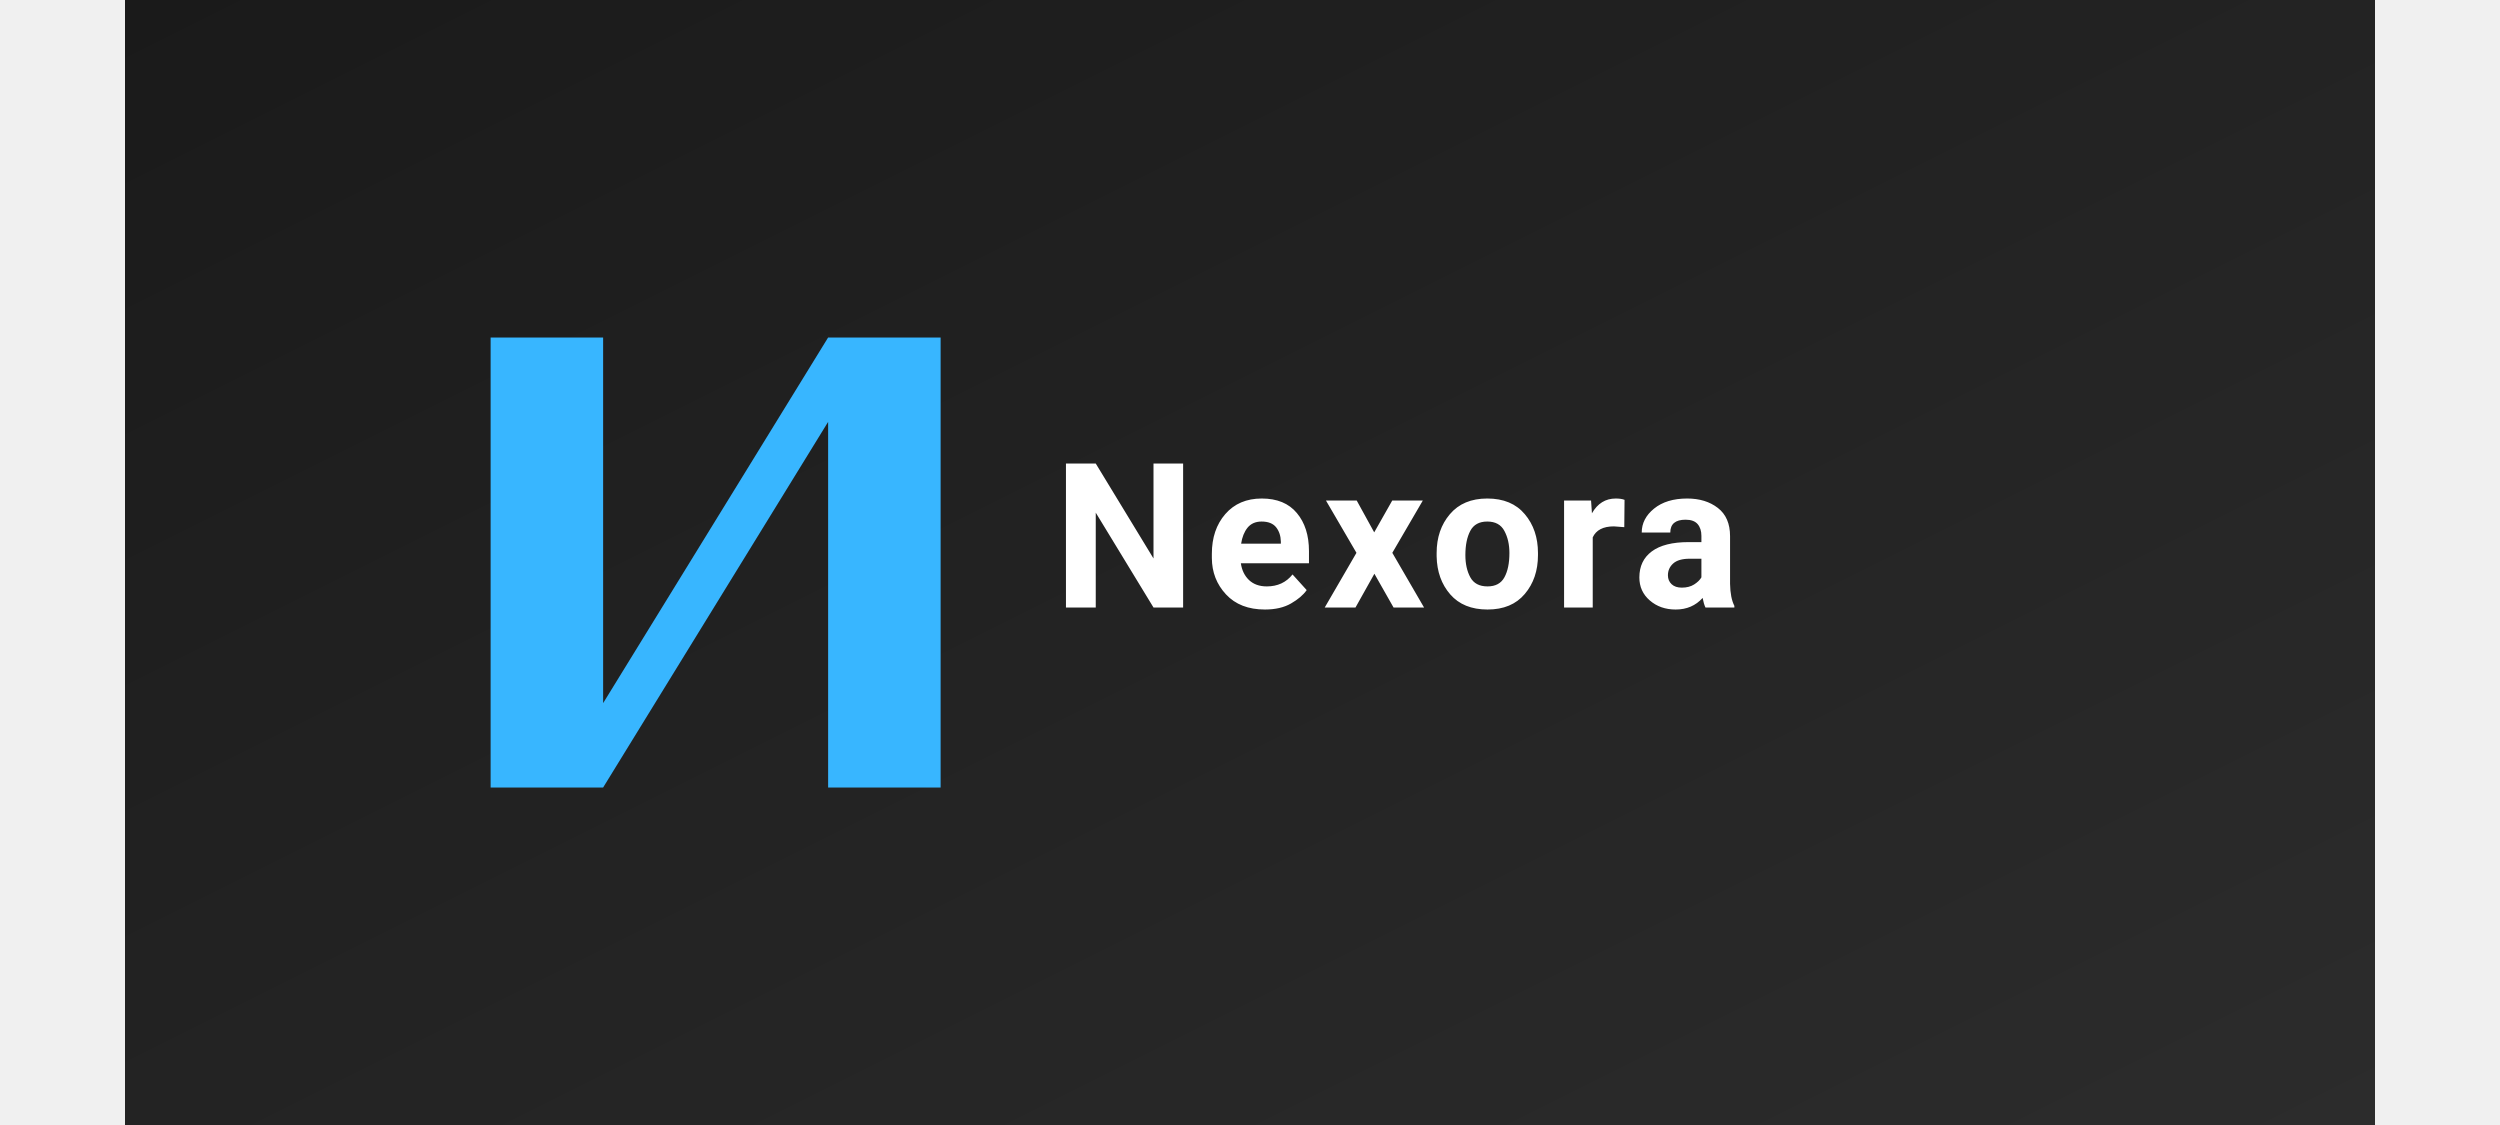
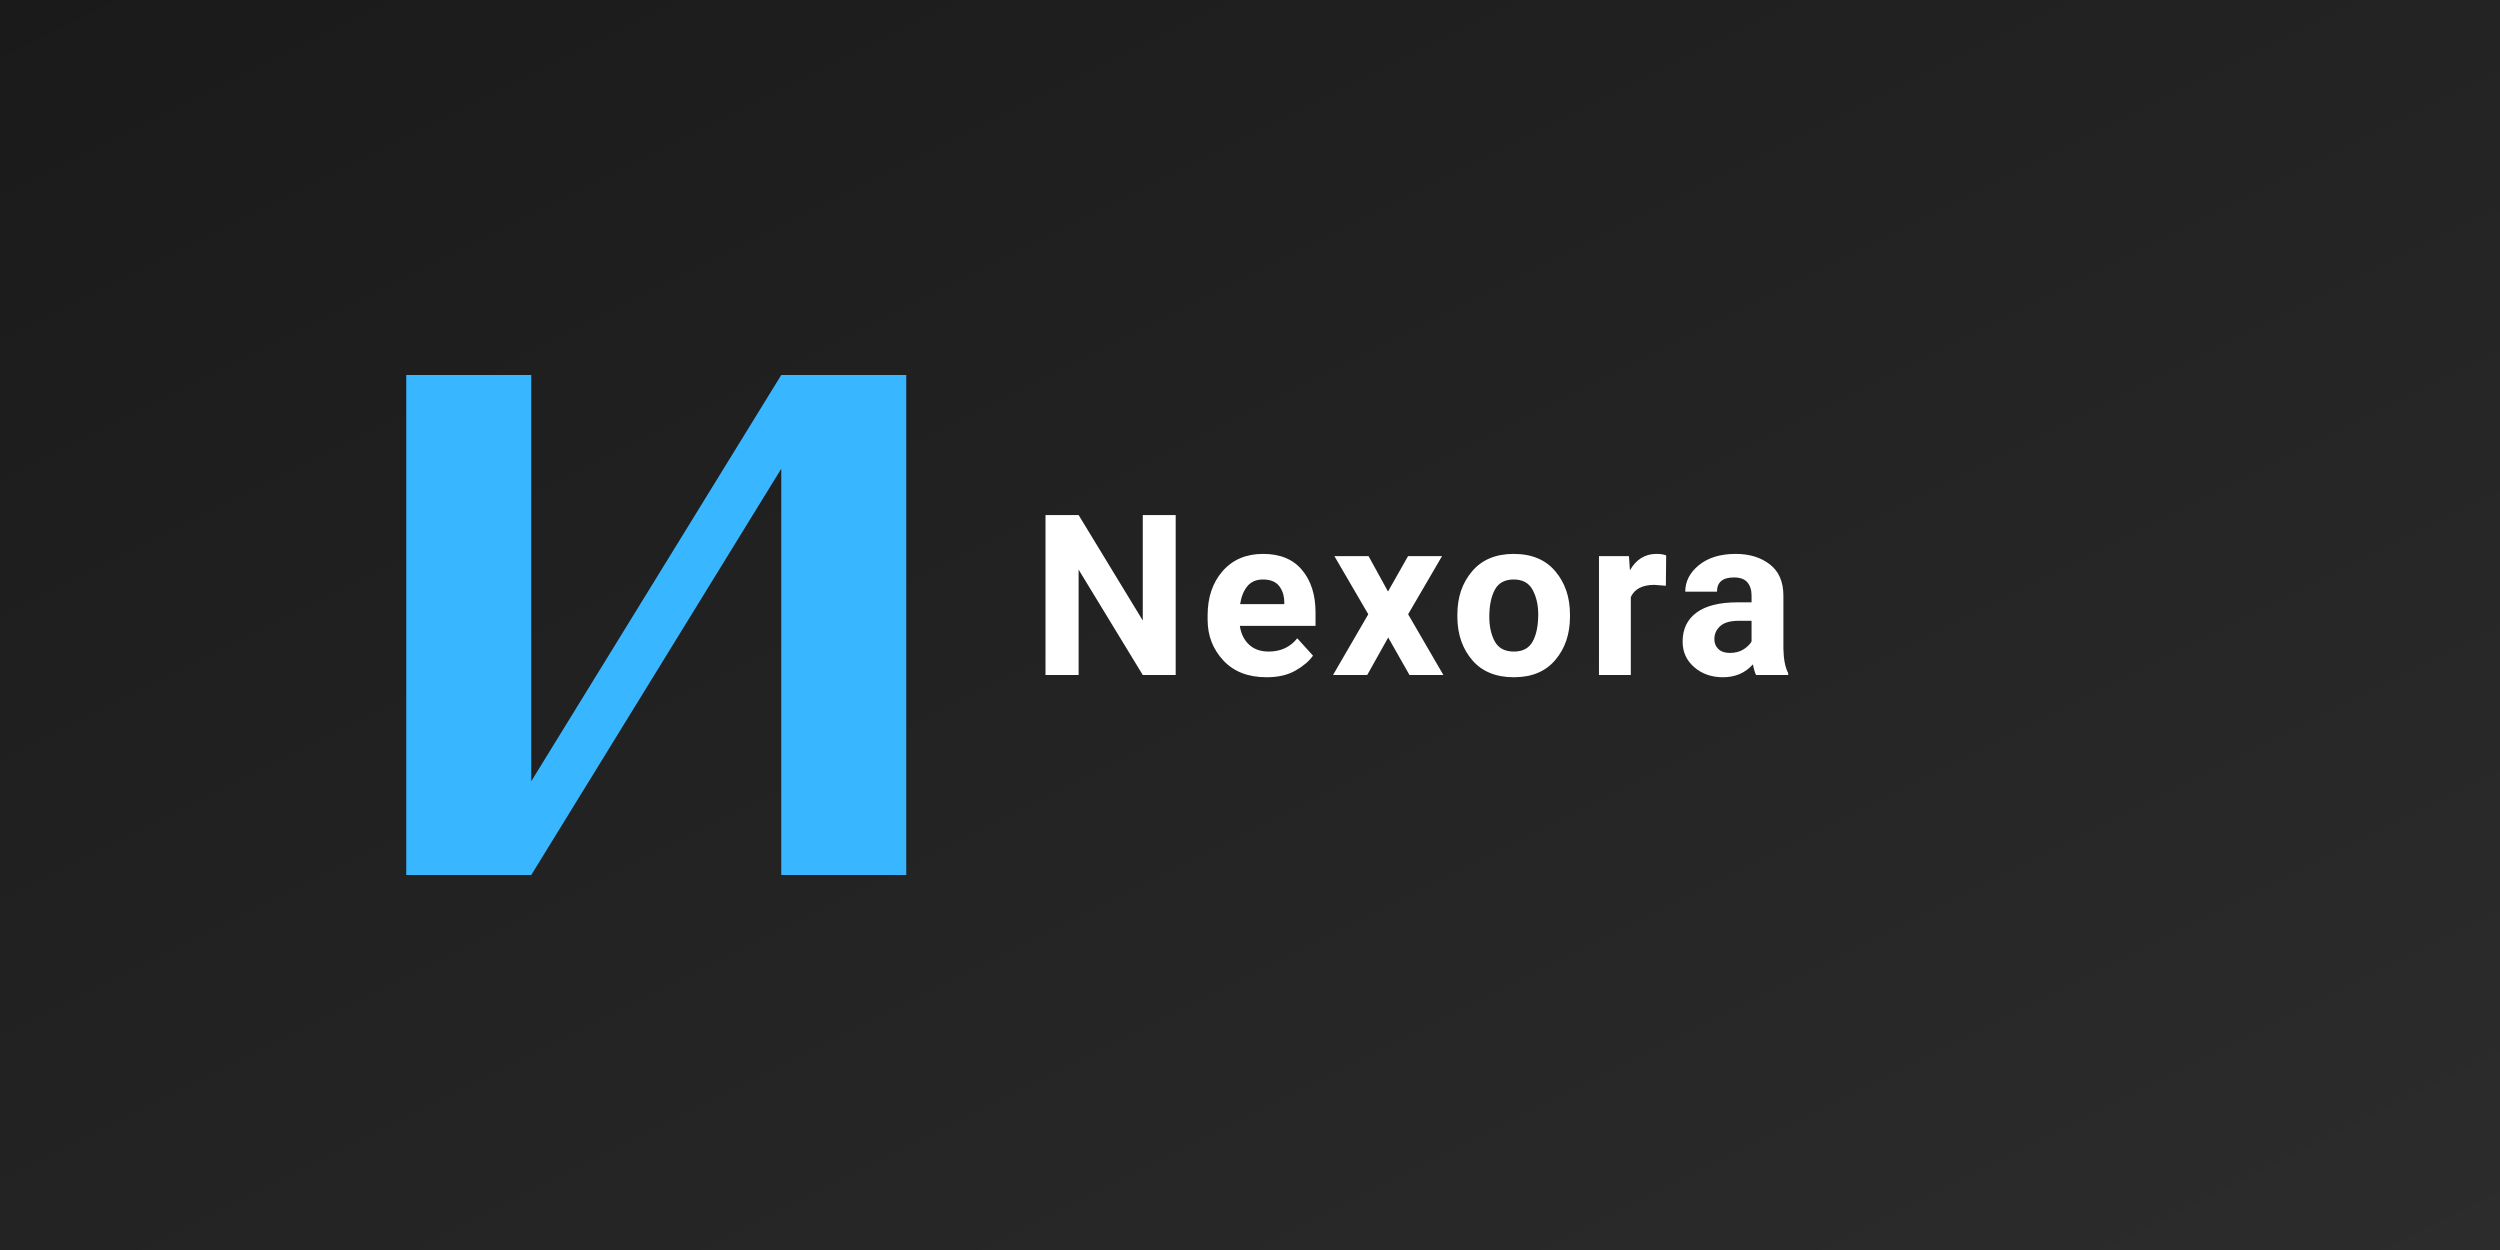
- <svg xmlns="http://www.w3.org/2000/svg" width="400" height="180" viewBox="0 0 400 200" aria-labelledby="bannerTitle">
+ <svg xmlns="http://www.w3.org/2000/svg" width="400" height="200" viewBox="0 0 400 200" aria-labelledby="bannerTitle">
  <defs>
    <linearGradient id="bg-gradient" x1="0%" y1="0%" x2="100%" y2="100%">
      <stop offset="0%" style="stop-color:#1a1a1a; stop-opacity:1" />
      <stop offset="100%" style="stop-color:#2c2c2c; stop-opacity:1" />
    </linearGradient>
  </defs>
  <rect width="400" height="200" fill="url(#bg-gradient)" />
  <g transform="translate(50 50)">
    <path d="M 15 10               L 15 90               L 35 90               L 75 25               L 75 90               L 95 90               L 95 10               L 75 10               L 35 75               L 35 10               L 15 10 Z" fill="#38b6ff" />
  </g>
  <text x="165" y="108" font-family="-apple-system, BlinkMacSystemFont, 'Segoe UI', 'Roboto', 'Helvetica Neue', 'Arial', sans-serif" font-size="36" font-weight="600" fill="#FFFFFF" letter-spacing="1.5">
    Nexora
  </text>
</svg>
